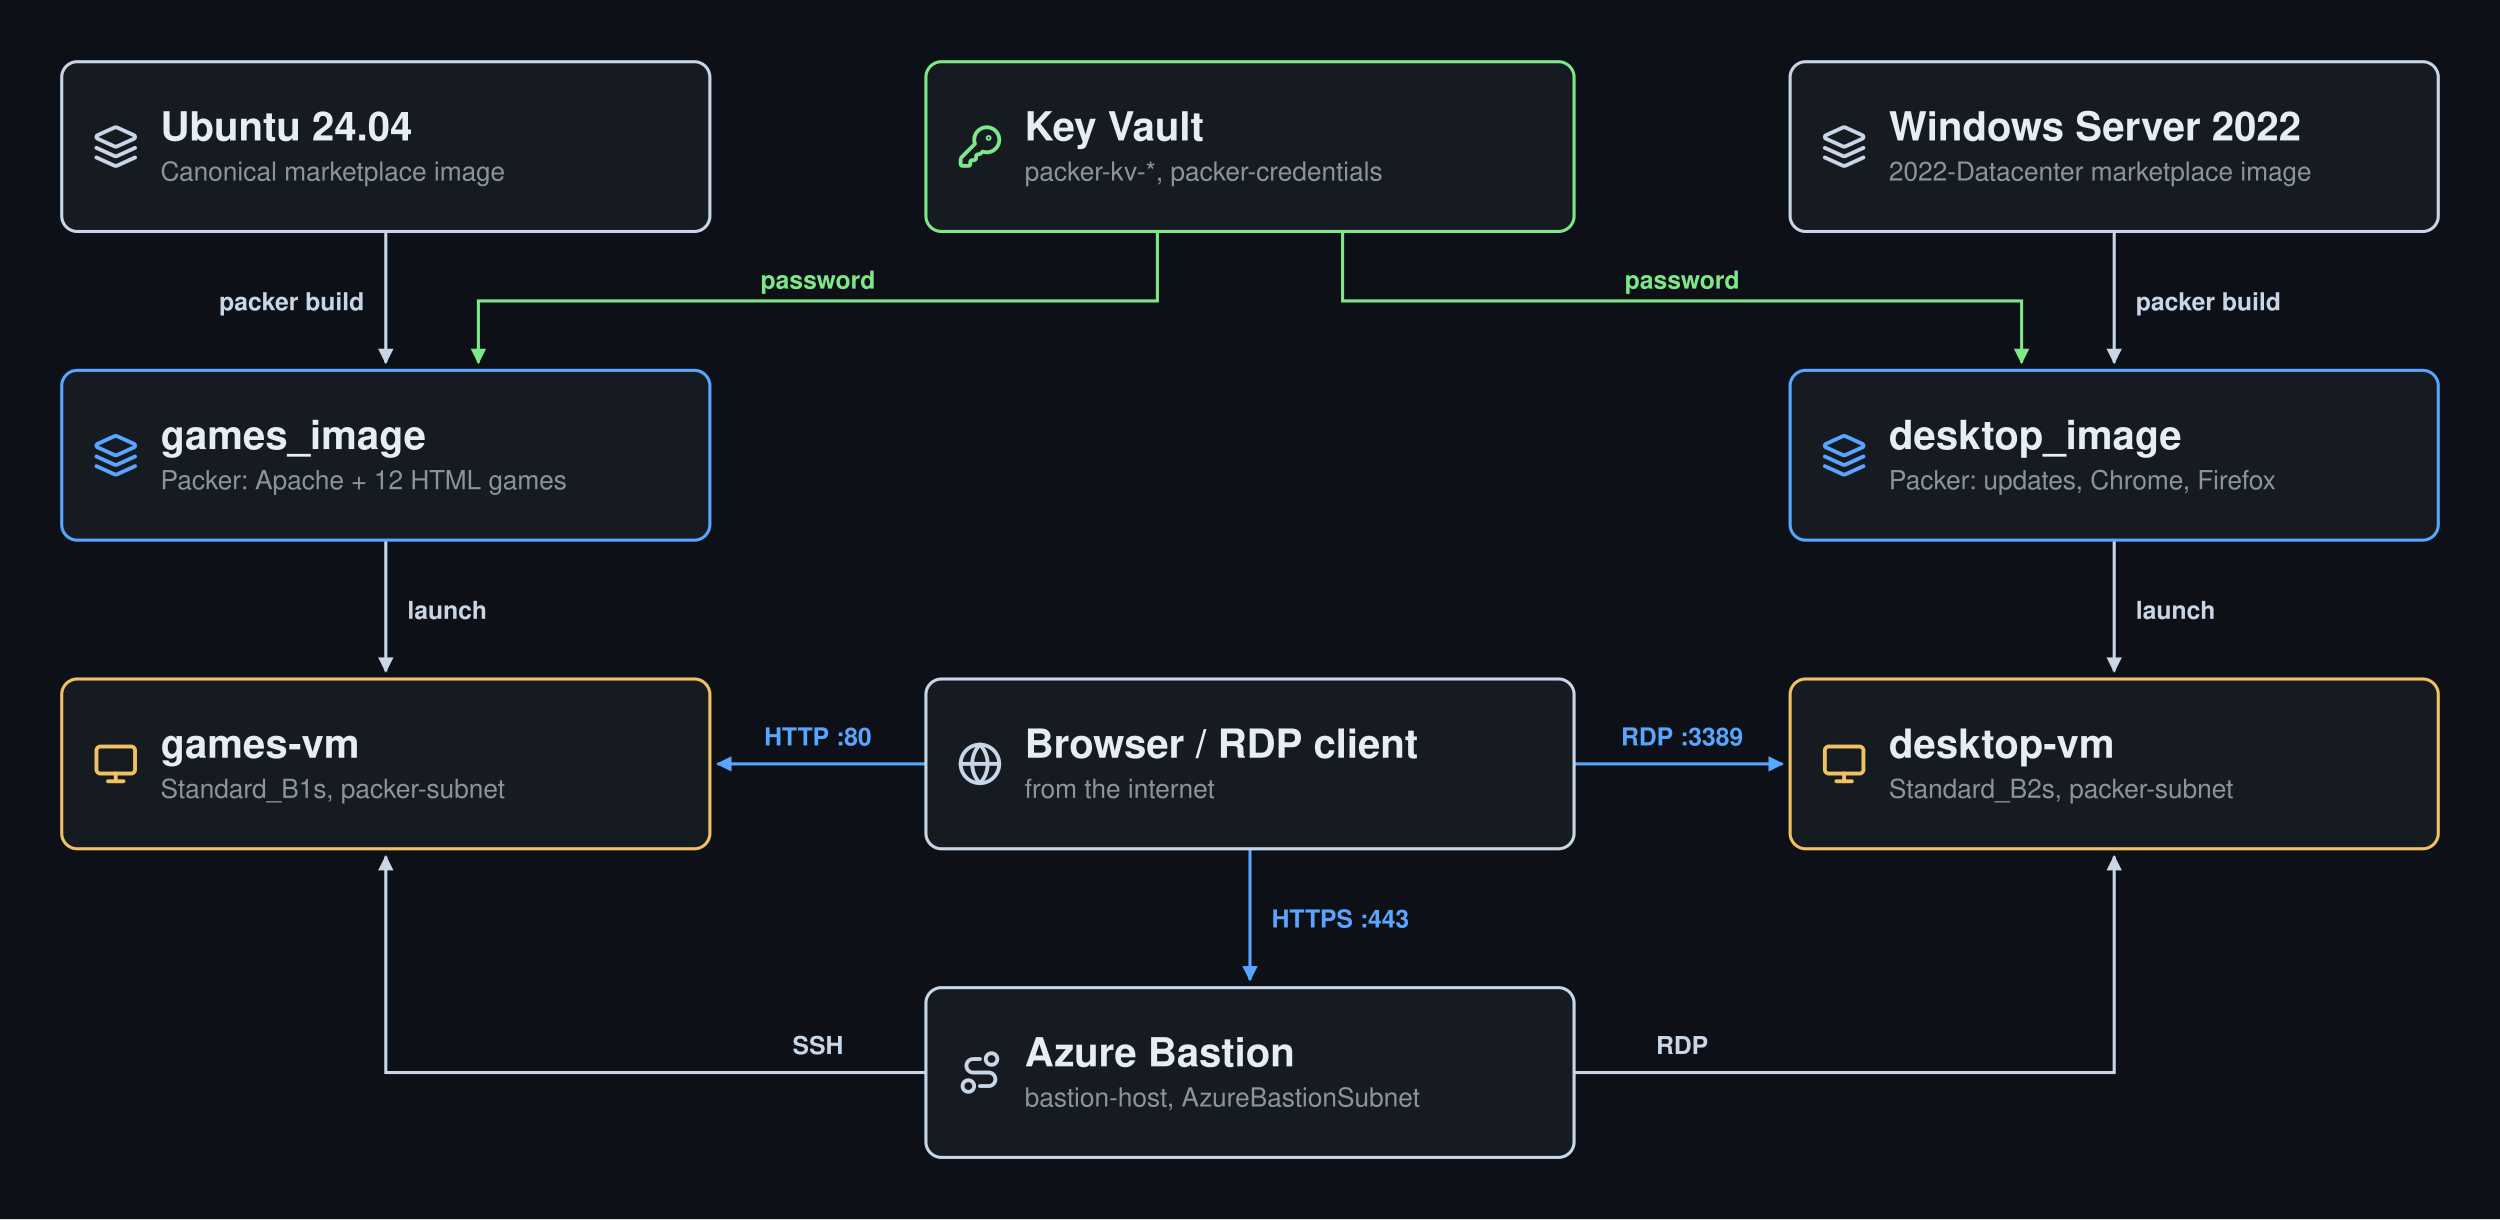
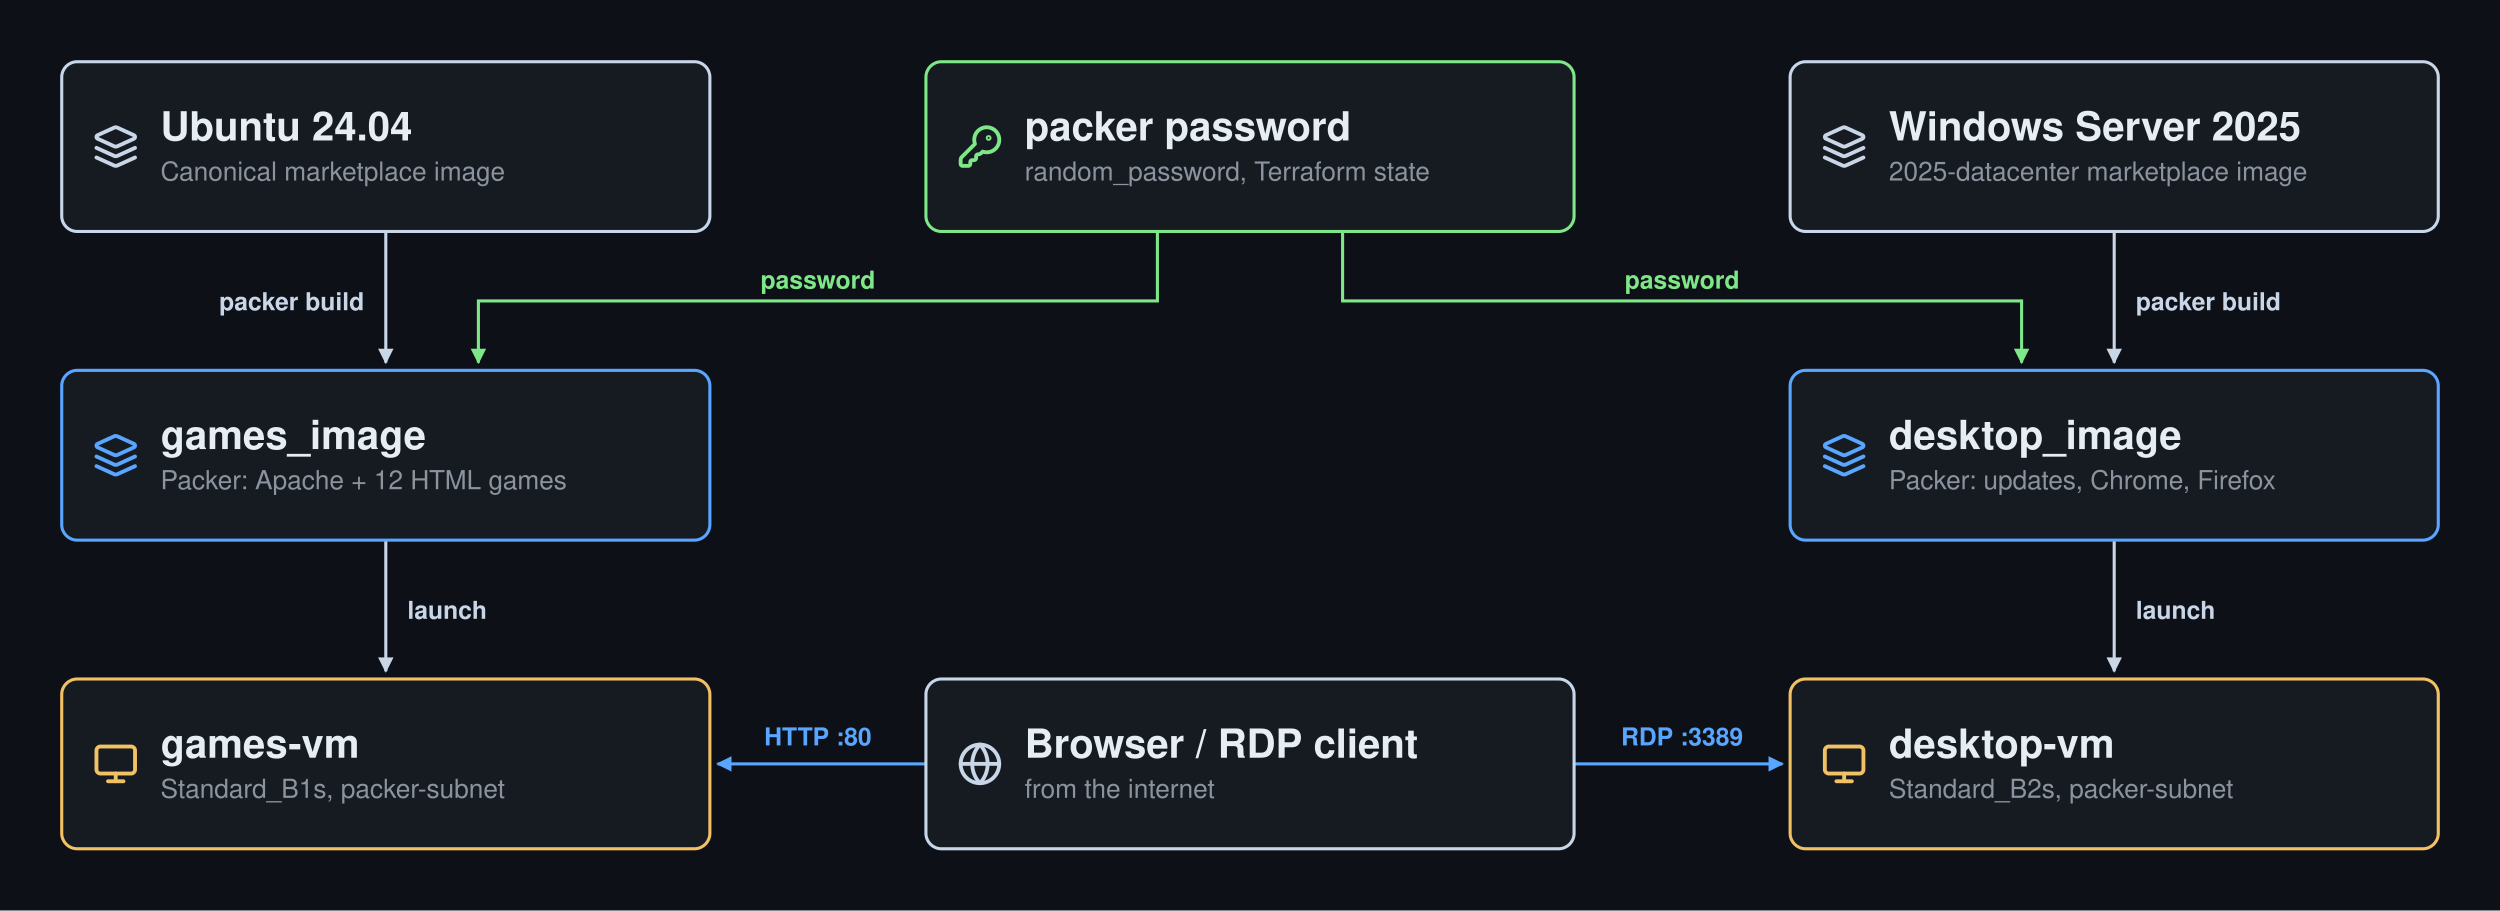
- <svg xmlns="http://www.w3.org/2000/svg" width="1620" height="790" viewBox="0 0 1620 790" role="img" aria-label="Packer builds two managed images in packer-rg, each in a temporary build resource group: a games image from Canonical's Ubuntu 24.04 image, with Apache serving twelve HTML games, and a desktop image from Windows Server 2022 Datacenter, with Windows updates, Chrome and Firefox, sysprepped. Both builds read the packer account password from Key Vault. Terraform then launches a VM from each image. A browser reaches the games VM over HTTP and an RDP client reaches the desktop VM; Azure Bastion offers SSH and RDP to both from the portal.">
+ <svg xmlns="http://www.w3.org/2000/svg" width="1620" height="590" viewBox="0 0 1620 590" role="img" aria-label="Packer builds two managed images in packer-rg, each in a temporary build resource group: a games image from Canonical's Ubuntu 24.04 image, with Apache serving twelve HTML games, and a desktop image from Windows Server 2025 Datacenter, with Windows updates, Chrome and Firefox, sysprepped. Both builds set the packer account password, which Terraform generates and keeps in its state. Terraform then launches a VM from each image. A browser reaches the games VM over HTTP and an RDP client reaches the desktop VM.">
  <defs>
    <marker id="a_e_gbuild" viewBox="0 0 10 10" refX="9" refY="5" markerWidth="5" markerHeight="5" orient="auto-start-reverse">
      <path d="M0,0 L10,5 L0,10 z" fill="#c8d6e8" />
    </marker>
    <marker id="a_e_dbuild" viewBox="0 0 10 10" refX="9" refY="5" markerWidth="5" markerHeight="5" orient="auto-start-reverse">
      <path d="M0,0 L10,5 L0,10 z" fill="#c8d6e8" />
    </marker>
    <marker id="a_e_gpw" viewBox="0 0 10 10" refX="9" refY="5" markerWidth="5" markerHeight="5" orient="auto-start-reverse">
      <path d="M0,0 L10,5 L0,10 z" fill="#7ee787" />
    </marker>
    <marker id="a_e_dpw" viewBox="0 0 10 10" refX="9" refY="5" markerWidth="5" markerHeight="5" orient="auto-start-reverse">
      <path d="M0,0 L10,5 L0,10 z" fill="#7ee787" />
    </marker>
    <marker id="a_e_glaunch" viewBox="0 0 10 10" refX="9" refY="5" markerWidth="5" markerHeight="5" orient="auto-start-reverse">
      <path d="M0,0 L10,5 L0,10 z" fill="#c8d6e8" />
    </marker>
    <marker id="a_e_dlaunch" viewBox="0 0 10 10" refX="9" refY="5" markerWidth="5" markerHeight="5" orient="auto-start-reverse">
      <path d="M0,0 L10,5 L0,10 z" fill="#c8d6e8" />
    </marker>
    <marker id="a_e_http" viewBox="0 0 10 10" refX="9" refY="5" markerWidth="5" markerHeight="5" orient="auto-start-reverse">
      <path d="M0,0 L10,5 L0,10 z" fill="#58a6ff" />
    </marker>
    <marker id="a_e_rdp" viewBox="0 0 10 10" refX="9" refY="5" markerWidth="5" markerHeight="5" orient="auto-start-reverse">
      <path d="M0,0 L10,5 L0,10 z" fill="#58a6ff" />
    </marker>
-     <marker id="a_e_bas" viewBox="0 0 10 10" refX="9" refY="5" markerWidth="5" markerHeight="5" orient="auto-start-reverse">
-       <path d="M0,0 L10,5 L0,10 z" fill="#58a6ff" />
-     </marker>
-     <marker id="a_e_bg" viewBox="0 0 10 10" refX="9" refY="5" markerWidth="5" markerHeight="5" orient="auto-start-reverse">
-       <path d="M0,0 L10,5 L0,10 z" fill="#c8d6e8" />
-     </marker>
-     <marker id="a_e_bd" viewBox="0 0 10 10" refX="9" refY="5" markerWidth="5" markerHeight="5" orient="auto-start-reverse">
-       <path d="M0,0 L10,5 L0,10 z" fill="#c8d6e8" />
-     </marker>
  </defs>
-   <rect width="1620" height="790" fill="#0d1117" />
+   <rect width="1620" height="590" fill="#0d1117" />
  <path d="M250.0,150 V235" fill="none" stroke="#c8d6e8" stroke-width="2" marker-end="url(#a_e_gbuild)" />
  <text x="236.0" y="201.0" text-anchor="end" font-family="-apple-system, BlinkMacSystemFont, Segoe UI, Helvetica, Arial, sans-serif" font-size="16" font-weight="600" fill="#c8d6e8" stroke="#0d1117" stroke-width="6" paint-order="stroke">packer build</text>
  <path d="M1370.0,150 V235" fill="none" stroke="#c8d6e8" stroke-width="2" marker-end="url(#a_e_dbuild)" />
  <text x="1384.0" y="201.0" text-anchor="start" font-family="-apple-system, BlinkMacSystemFont, Segoe UI, Helvetica, Arial, sans-serif" font-size="16" font-weight="600" fill="#c8d6e8" stroke="#0d1117" stroke-width="6" paint-order="stroke">packer build</text>
  <path d="M750.0,150 V195.0 H310.0 V235" fill="none" stroke="#7ee787" stroke-width="2" marker-end="url(#a_e_gpw)" />
  <text x="530.0" y="187.0" text-anchor="middle" font-family="-apple-system, BlinkMacSystemFont, Segoe UI, Helvetica, Arial, sans-serif" font-size="16" font-weight="600" fill="#7ee787" stroke="#0d1117" stroke-width="6" paint-order="stroke">password</text>
  <path d="M870.0,150 V195.0 H1310.0 V235" fill="none" stroke="#7ee787" stroke-width="2" marker-end="url(#a_e_dpw)" />
  <text x="1090.0" y="187.0" text-anchor="middle" font-family="-apple-system, BlinkMacSystemFont, Segoe UI, Helvetica, Arial, sans-serif" font-size="16" font-weight="600" fill="#7ee787" stroke="#0d1117" stroke-width="6" paint-order="stroke">password</text>
  <path d="M250.0,350 V435" fill="none" stroke="#c8d6e8" stroke-width="2" marker-end="url(#a_e_glaunch)" />
  <text x="264.0" y="401.0" text-anchor="start" font-family="-apple-system, BlinkMacSystemFont, Segoe UI, Helvetica, Arial, sans-serif" font-size="16" font-weight="600" fill="#c8d6e8" stroke="#0d1117" stroke-width="6" paint-order="stroke">launch</text>
  <path d="M1370.0,350 V435" fill="none" stroke="#c8d6e8" stroke-width="2" marker-end="url(#a_e_dlaunch)" />
  <text x="1384.0" y="401.0" text-anchor="start" font-family="-apple-system, BlinkMacSystemFont, Segoe UI, Helvetica, Arial, sans-serif" font-size="16" font-weight="600" fill="#c8d6e8" stroke="#0d1117" stroke-width="6" paint-order="stroke">launch</text>
  <path d="M600,495.0 H465" fill="none" stroke="#58a6ff" stroke-width="2" marker-end="url(#a_e_http)" />
  <text x="530.0" y="483.0" text-anchor="middle" font-family="-apple-system, BlinkMacSystemFont, Segoe UI, Helvetica, Arial, sans-serif" font-size="16" font-weight="600" fill="#58a6ff" stroke="#0d1117" stroke-width="6" paint-order="stroke">HTTP :80</text>
  <path d="M1020,495.0 H1155" fill="none" stroke="#58a6ff" stroke-width="2" marker-end="url(#a_e_rdp)" />
  <text x="1090.0" y="483.0" text-anchor="middle" font-family="-apple-system, BlinkMacSystemFont, Segoe UI, Helvetica, Arial, sans-serif" font-size="16" font-weight="600" fill="#58a6ff" stroke="#0d1117" stroke-width="6" paint-order="stroke">RDP :3389</text>
-   <path d="M810.0,550 V635" fill="none" stroke="#58a6ff" stroke-width="2" marker-end="url(#a_e_bas)" />
-   <text x="824.0" y="601.0" text-anchor="start" font-family="-apple-system, BlinkMacSystemFont, Segoe UI, Helvetica, Arial, sans-serif" font-size="16" font-weight="600" fill="#58a6ff" stroke="#0d1117" stroke-width="6" paint-order="stroke">HTTPS :443</text>
-   <path d="M600,695.0 H250.0 V555" fill="none" stroke="#c8d6e8" stroke-width="2" marker-end="url(#a_e_bg)" />
-   <text x="530.0" y="683.0" text-anchor="middle" font-family="-apple-system, BlinkMacSystemFont, Segoe UI, Helvetica, Arial, sans-serif" font-size="16" font-weight="600" fill="#c8d6e8" stroke="#0d1117" stroke-width="6" paint-order="stroke">SSH</text>
-   <path d="M1020,695.0 H1370.0 V555" fill="none" stroke="#c8d6e8" stroke-width="2" marker-end="url(#a_e_bd)" />
-   <text x="1090.0" y="683.0" text-anchor="middle" font-family="-apple-system, BlinkMacSystemFont, Segoe UI, Helvetica, Arial, sans-serif" font-size="16" font-weight="600" fill="#c8d6e8" stroke="#0d1117" stroke-width="6" paint-order="stroke">RDP</text>
  <rect x="40" y="40" width="420" height="110" rx="10" ry="10" fill="#161b22" stroke="#c8d6e8" stroke-width="2" />
  <g transform="translate(60,80.0) scale(1.25)" fill="none" stroke="#c8d6e8" stroke-width="2" stroke-linecap="round" stroke-linejoin="round">
    <path d="m12.83 2.18a2 2 0 0 0-1.66 0L2.6 6.08a1 1 0 0 0 0 1.83l8.58 3.91a2 2 0 0 0 1.66 0l8.58-3.9a1 1 0 0 0 0-1.83Z" />
    <path d="m22 17.65-9.17 4.16a2 2 0 0 1-1.66 0L2 17.65" />
    <path d="m22 12.65-9.17 4.16a2 2 0 0 1-1.66 0L2 12.65" />
  </g>
  <text x="104.0" y="91.0" font-family="-apple-system, BlinkMacSystemFont, Segoe UI, Helvetica, Arial, sans-serif" font-size="26" font-weight="600" fill="#e6edf3">Ubuntu 24.04</text>
  <text x="104.0" y="117.0" font-family="-apple-system, BlinkMacSystemFont, Segoe UI, Helvetica, Arial, sans-serif" font-size="17" fill="#8b949e">Canonical marketplace image</text>
  <rect x="600" y="40" width="420" height="110" rx="10" ry="10" fill="#161b22" stroke="#7ee787" stroke-width="2" />
  <g transform="translate(620,80.0) scale(1.25)" fill="none" stroke="#7ee787" stroke-width="2" stroke-linecap="round" stroke-linejoin="round">
    <path d="M2.586 17.414A2 2 0 0 0 2 18.828V21a1 1 0 0 0 1 1h3a1 1 0 0 0 1-1v-1a1 1 0 0 1 1-1h1a1 1 0 0 0 1-1v-1a1 1 0 0 1 1-1h.172a2 2 0 0 0 1.414-.586l.814-.814a6.5 6.5 0 1 0-4-4z" />
    <circle cx="16.5" cy="7.5" r=".5" />
  </g>
-   <text x="664.0" y="91.0" font-family="-apple-system, BlinkMacSystemFont, Segoe UI, Helvetica, Arial, sans-serif" font-size="26" font-weight="600" fill="#e6edf3">Key Vault</text>
-   <text x="664.0" y="117.0" font-family="-apple-system, BlinkMacSystemFont, Segoe UI, Helvetica, Arial, sans-serif" font-size="17" fill="#8b949e">packer-kv-*, packer-credentials</text>
+   <text x="664.0" y="91.0" font-family="-apple-system, BlinkMacSystemFont, Segoe UI, Helvetica, Arial, sans-serif" font-size="26" font-weight="600" fill="#e6edf3">packer password</text>
+   <text x="664.0" y="117.0" font-family="-apple-system, BlinkMacSystemFont, Segoe UI, Helvetica, Arial, sans-serif" font-size="17" fill="#8b949e">random_password, Terraform state</text>
  <rect x="1160" y="40" width="420" height="110" rx="10" ry="10" fill="#161b22" stroke="#c8d6e8" stroke-width="2" />
  <g transform="translate(1180,80.0) scale(1.25)" fill="none" stroke="#c8d6e8" stroke-width="2" stroke-linecap="round" stroke-linejoin="round">
    <path d="m12.83 2.18a2 2 0 0 0-1.66 0L2.6 6.08a1 1 0 0 0 0 1.83l8.58 3.91a2 2 0 0 0 1.66 0l8.58-3.9a1 1 0 0 0 0-1.83Z" />
    <path d="m22 17.65-9.17 4.16a2 2 0 0 1-1.66 0L2 17.65" />
    <path d="m22 12.65-9.17 4.16a2 2 0 0 1-1.66 0L2 12.65" />
  </g>
-   <text x="1224.0" y="91.0" font-family="-apple-system, BlinkMacSystemFont, Segoe UI, Helvetica, Arial, sans-serif" font-size="26" font-weight="600" fill="#e6edf3">Windows Server 2022</text>
-   <text x="1224.0" y="117.0" font-family="-apple-system, BlinkMacSystemFont, Segoe UI, Helvetica, Arial, sans-serif" font-size="17" fill="#8b949e">2022-Datacenter marketplace image</text>
+   <text x="1224.0" y="91.0" font-family="-apple-system, BlinkMacSystemFont, Segoe UI, Helvetica, Arial, sans-serif" font-size="26" font-weight="600" fill="#e6edf3">Windows Server 2025</text>
+   <text x="1224.0" y="117.0" font-family="-apple-system, BlinkMacSystemFont, Segoe UI, Helvetica, Arial, sans-serif" font-size="17" fill="#8b949e">2025-datacenter marketplace image</text>
  <rect x="40" y="240" width="420" height="110" rx="10" ry="10" fill="#161b22" stroke="#58a6ff" stroke-width="2" />
  <g transform="translate(60,280.0) scale(1.25)" fill="none" stroke="#58a6ff" stroke-width="2" stroke-linecap="round" stroke-linejoin="round">
    <path d="m12.83 2.18a2 2 0 0 0-1.66 0L2.6 6.08a1 1 0 0 0 0 1.83l8.58 3.91a2 2 0 0 0 1.66 0l8.58-3.9a1 1 0 0 0 0-1.83Z" />
    <path d="m22 17.65-9.17 4.16a2 2 0 0 1-1.66 0L2 17.65" />
    <path d="m22 12.65-9.17 4.16a2 2 0 0 1-1.66 0L2 12.65" />
  </g>
  <text x="104.0" y="291.0" font-family="-apple-system, BlinkMacSystemFont, Segoe UI, Helvetica, Arial, sans-serif" font-size="26" font-weight="600" fill="#e6edf3">games_image</text>
  <text x="104.0" y="317.0" font-family="-apple-system, BlinkMacSystemFont, Segoe UI, Helvetica, Arial, sans-serif" font-size="17" fill="#8b949e">Packer: Apache + 12 HTML games</text>
  <rect x="1160" y="240" width="420" height="110" rx="10" ry="10" fill="#161b22" stroke="#58a6ff" stroke-width="2" />
  <g transform="translate(1180,280.0) scale(1.25)" fill="none" stroke="#58a6ff" stroke-width="2" stroke-linecap="round" stroke-linejoin="round">
    <path d="m12.83 2.18a2 2 0 0 0-1.66 0L2.6 6.08a1 1 0 0 0 0 1.83l8.58 3.91a2 2 0 0 0 1.66 0l8.58-3.9a1 1 0 0 0 0-1.83Z" />
    <path d="m22 17.65-9.17 4.16a2 2 0 0 1-1.66 0L2 17.65" />
    <path d="m22 12.65-9.17 4.16a2 2 0 0 1-1.66 0L2 12.65" />
  </g>
  <text x="1224.0" y="291.0" font-family="-apple-system, BlinkMacSystemFont, Segoe UI, Helvetica, Arial, sans-serif" font-size="26" font-weight="600" fill="#e6edf3">desktop_image</text>
  <text x="1224.0" y="317.0" font-family="-apple-system, BlinkMacSystemFont, Segoe UI, Helvetica, Arial, sans-serif" font-size="17" fill="#8b949e">Packer: updates, Chrome, Firefox</text>
  <rect x="40" y="440" width="420" height="110" rx="10" ry="10" fill="#161b22" stroke="#f2c163" stroke-width="2" />
  <g transform="translate(60,480.0) scale(1.25)" fill="none" stroke="#f2c163" stroke-width="2" stroke-linecap="round" stroke-linejoin="round">
    <rect width="20" height="14" x="2" y="3" rx="2" />
    <line x1="8" x2="16" y1="21" y2="21" />
    <line x1="12" x2="12" y1="17" y2="21" />
  </g>
  <text x="104.0" y="491.0" font-family="-apple-system, BlinkMacSystemFont, Segoe UI, Helvetica, Arial, sans-serif" font-size="26" font-weight="600" fill="#e6edf3">games-vm</text>
  <text x="104.0" y="517.0" font-family="-apple-system, BlinkMacSystemFont, Segoe UI, Helvetica, Arial, sans-serif" font-size="17" fill="#8b949e">Standard_B1s, packer-subnet</text>
  <rect x="600" y="440" width="420" height="110" rx="10" ry="10" fill="#161b22" stroke="#c8d6e8" stroke-width="2" />
  <g transform="translate(620,480.0) scale(1.25)" fill="none" stroke="#c8d6e8" stroke-width="2" stroke-linecap="round" stroke-linejoin="round">
    <circle cx="12" cy="12" r="10" />
    <path d="M12 2a14.5 14.5 0 0 0 0 20 14.5 14.5 0 0 0 0-20" />
    <path d="M2 12h20" />
  </g>
  <text x="664.0" y="491.0" font-family="-apple-system, BlinkMacSystemFont, Segoe UI, Helvetica, Arial, sans-serif" font-size="26" font-weight="600" fill="#e6edf3">Browser / RDP client</text>
  <text x="664.0" y="517.0" font-family="-apple-system, BlinkMacSystemFont, Segoe UI, Helvetica, Arial, sans-serif" font-size="17" fill="#8b949e">from the internet</text>
  <rect x="1160" y="440" width="420" height="110" rx="10" ry="10" fill="#161b22" stroke="#f2c163" stroke-width="2" />
  <g transform="translate(1180,480.0) scale(1.25)" fill="none" stroke="#f2c163" stroke-width="2" stroke-linecap="round" stroke-linejoin="round">
    <rect width="20" height="14" x="2" y="3" rx="2" />
    <line x1="8" x2="16" y1="21" y2="21" />
    <line x1="12" x2="12" y1="17" y2="21" />
  </g>
  <text x="1224.0" y="491.0" font-family="-apple-system, BlinkMacSystemFont, Segoe UI, Helvetica, Arial, sans-serif" font-size="26" font-weight="600" fill="#e6edf3">desktop-vm</text>
  <text x="1224.0" y="517.0" font-family="-apple-system, BlinkMacSystemFont, Segoe UI, Helvetica, Arial, sans-serif" font-size="17" fill="#8b949e">Standard_B2s, packer-subnet</text>
-   <rect x="600" y="640" width="420" height="110" rx="10" ry="10" fill="#161b22" stroke="#c8d6e8" stroke-width="2" />
-   <g transform="translate(620,680.0) scale(1.25)" fill="none" stroke="#c8d6e8" stroke-width="2" stroke-linecap="round" stroke-linejoin="round">
-     <circle cx="6" cy="19" r="3" />
-     <circle cx="18" cy="5" r="3" />
-     <path d="M12 19h4.5a3.5 3.5 0 0 0 0-7h-8a3.5 3.5 0 0 1 0-7H12" />
-   </g>
-   <text x="664.0" y="691.0" font-family="-apple-system, BlinkMacSystemFont, Segoe UI, Helvetica, Arial, sans-serif" font-size="26" font-weight="600" fill="#e6edf3">Azure Bastion</text>
-   <text x="664.0" y="717.0" font-family="-apple-system, BlinkMacSystemFont, Segoe UI, Helvetica, Arial, sans-serif" font-size="17" fill="#8b949e">bastion-host, AzureBastionSubnet</text>
</svg>
